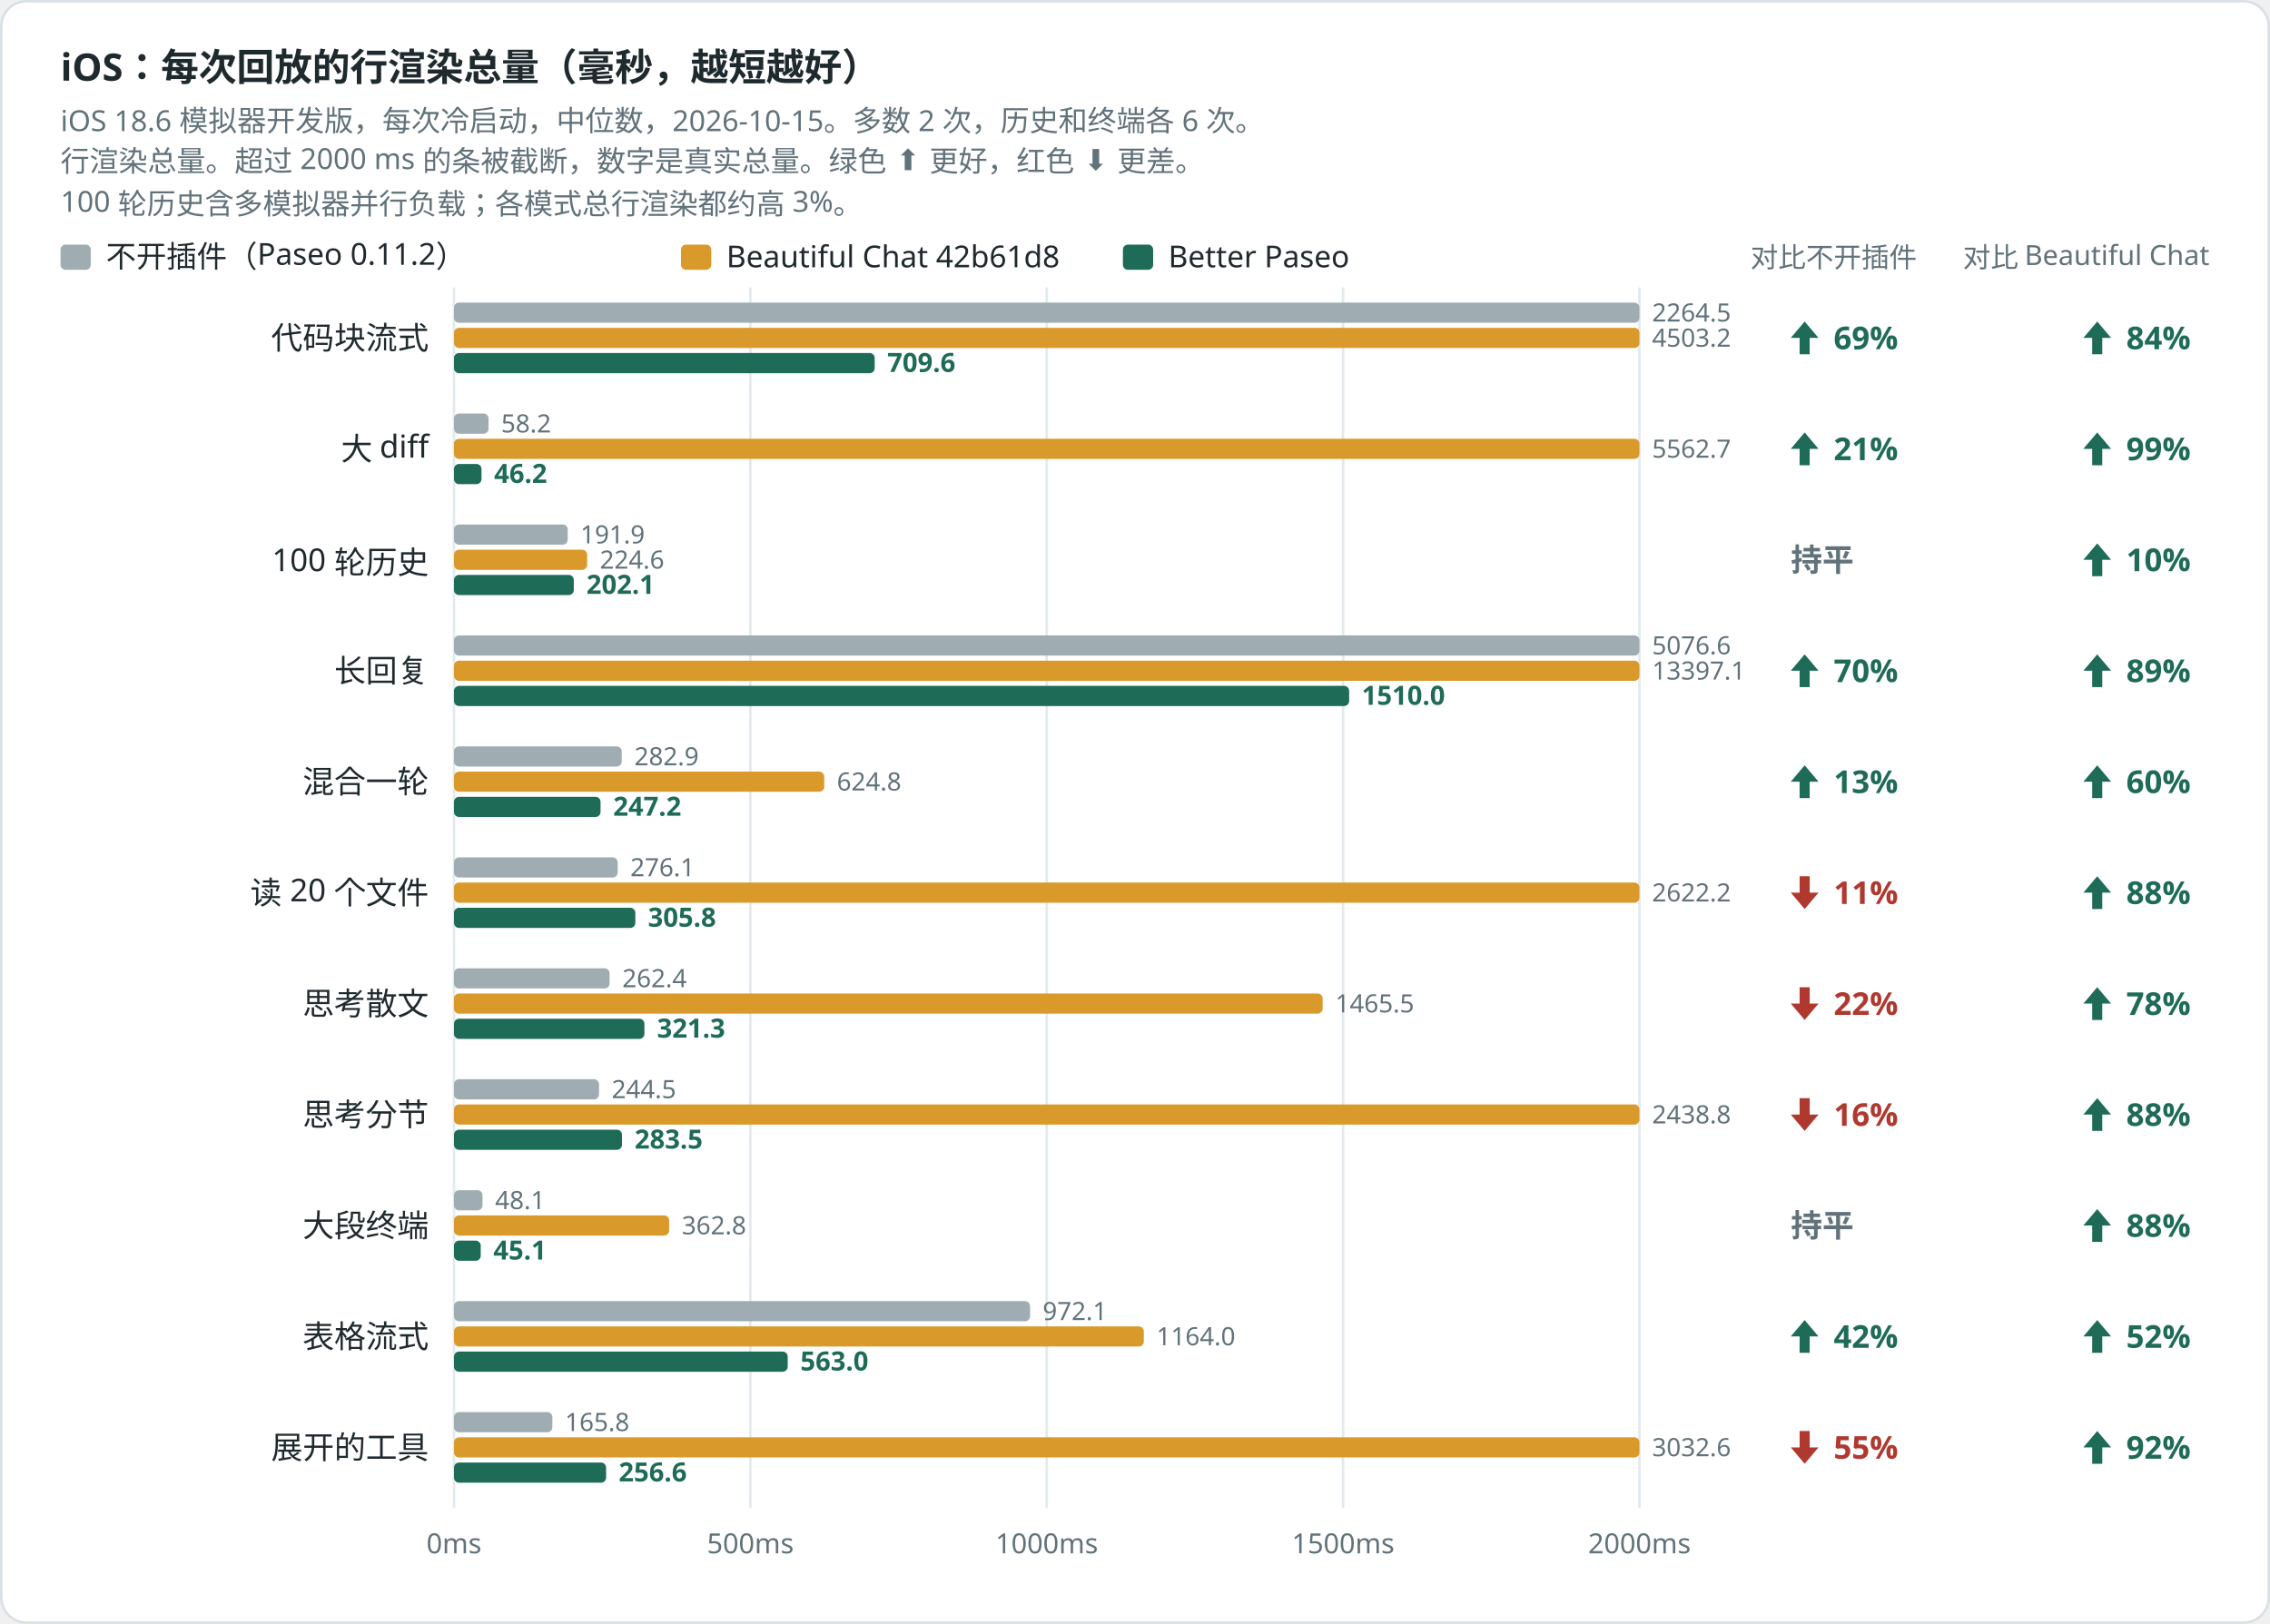
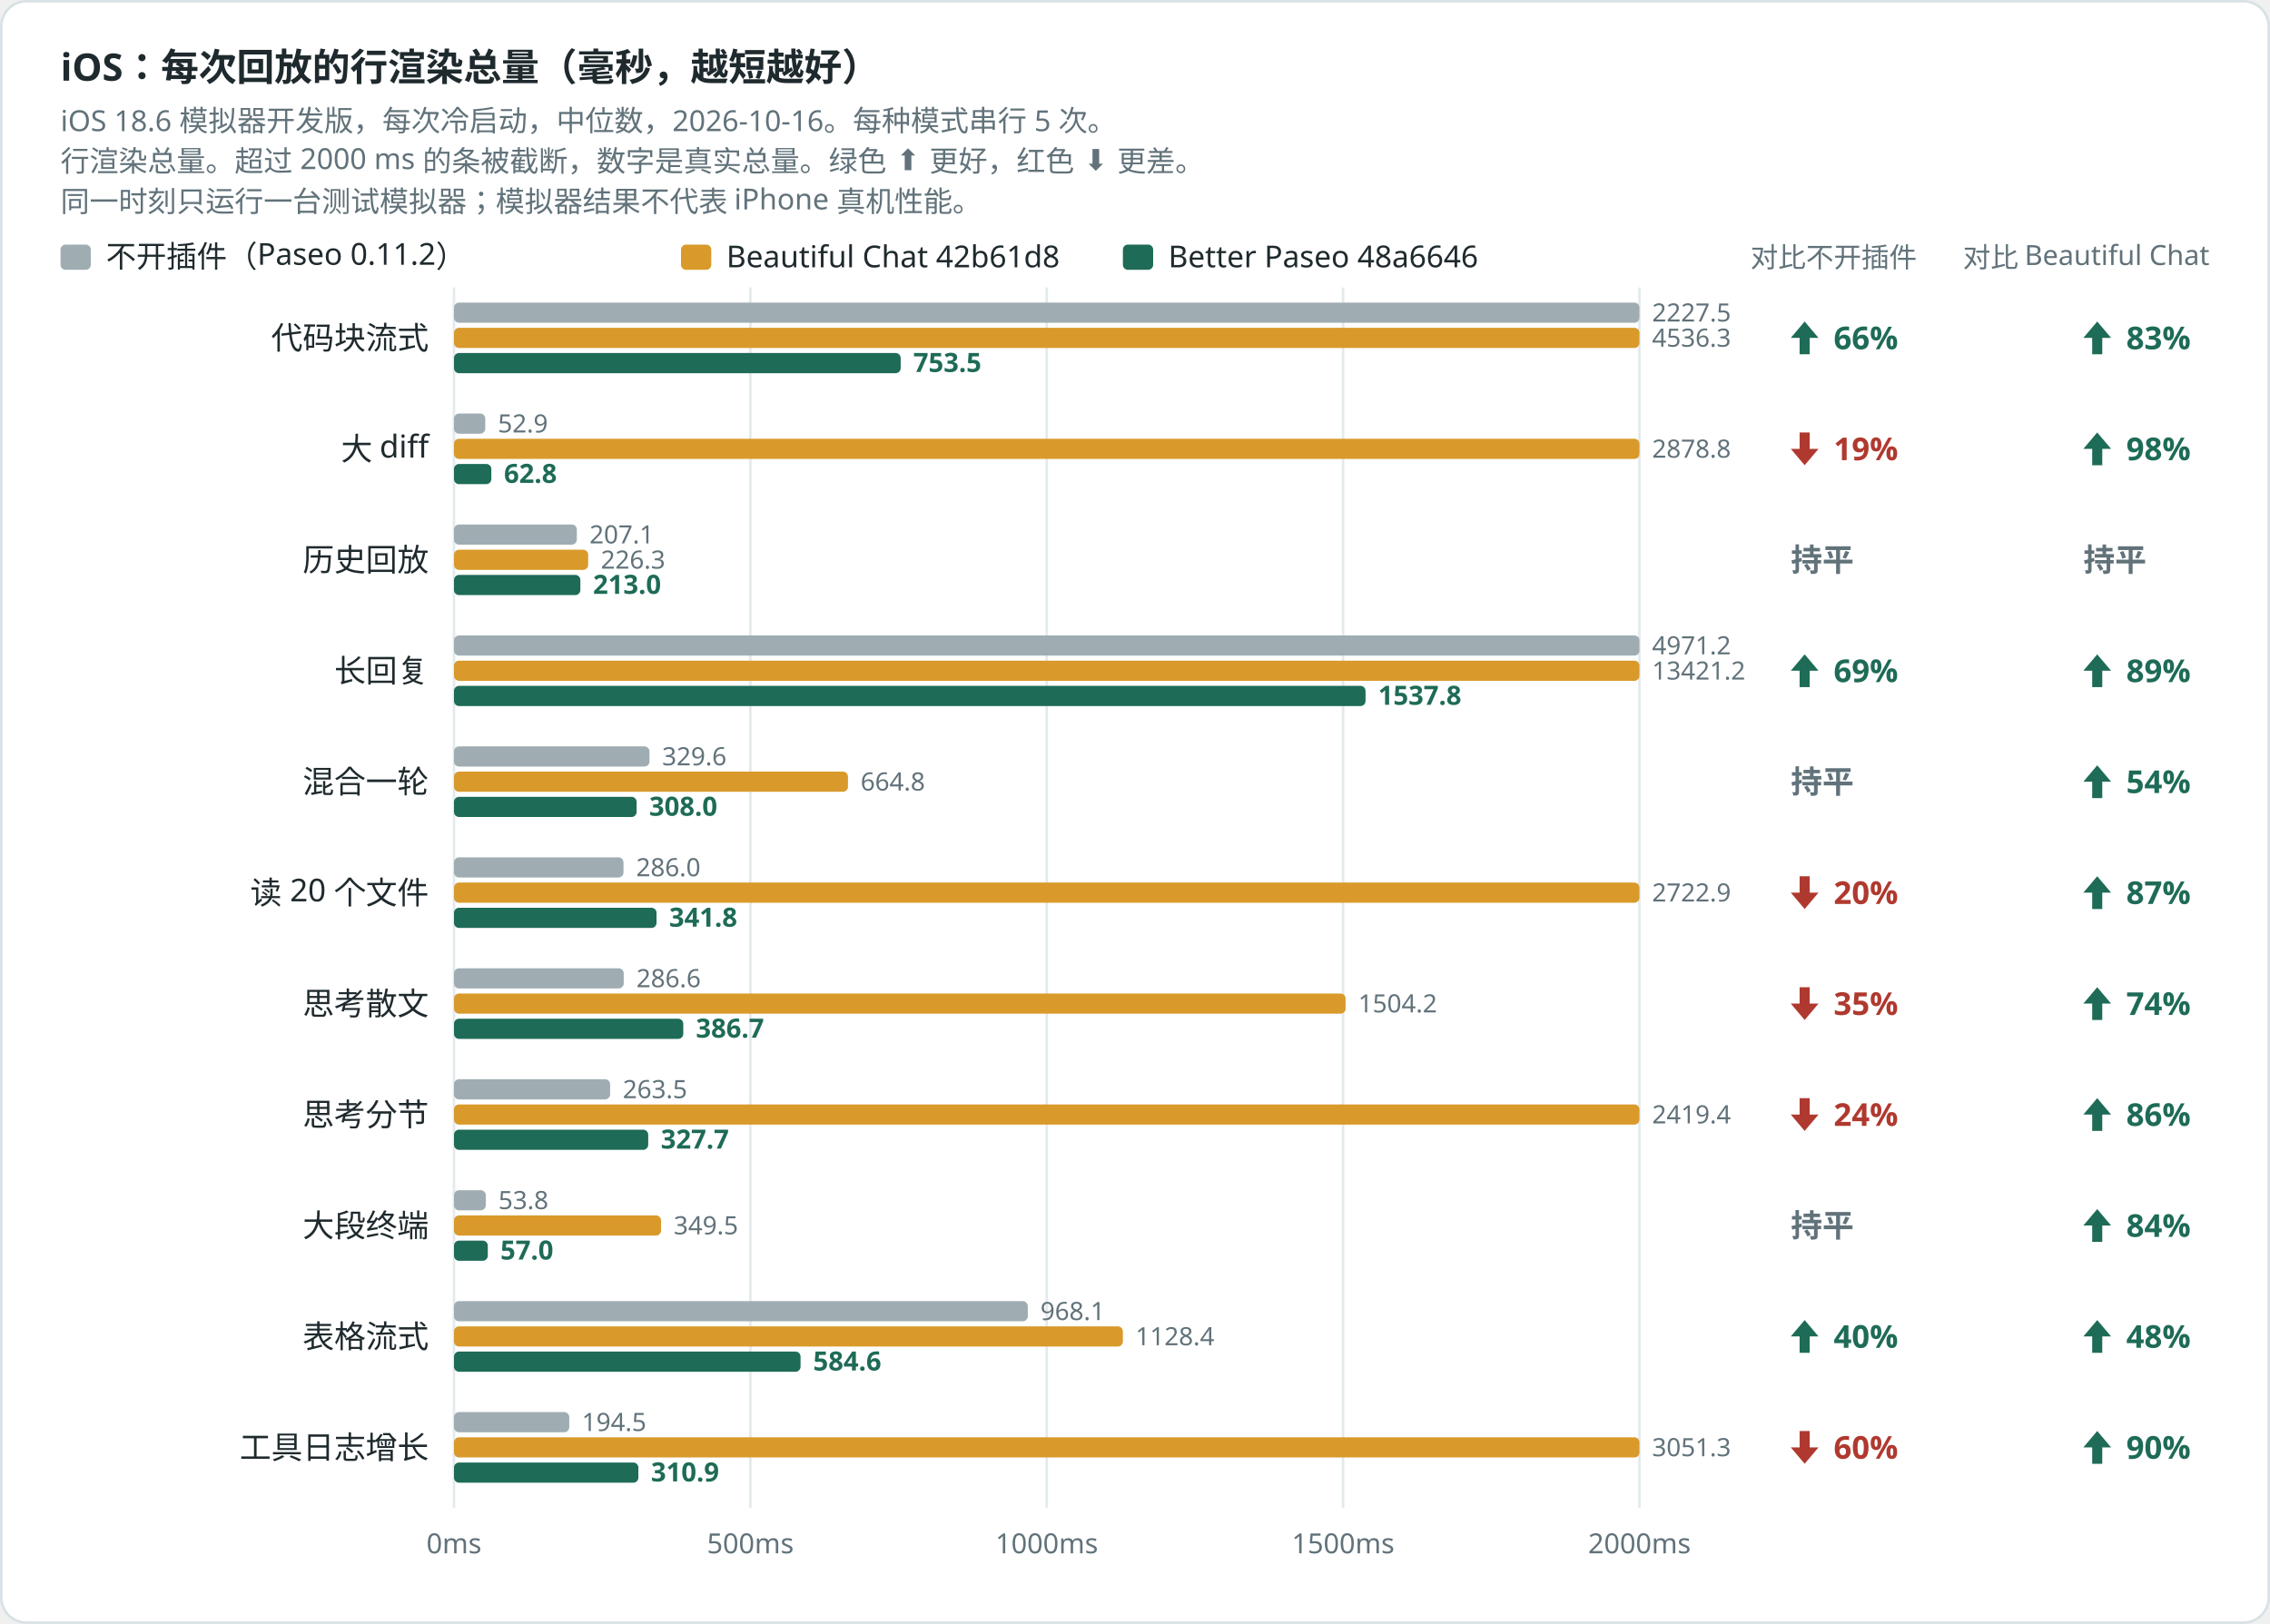
<svg xmlns="http://www.w3.org/2000/svg" viewBox="0 0 900 644" width="900" height="644" role="img">
  <rect x="0.5" y="0.5" width="899" height="643" rx="10" fill="#ffffff" stroke="#d8e1e5" />
  <text x="24.0" y="32.0" text-anchor="start" fill="#1f2a2e" font-size="15" font-weight="600" font-family="'PingFang SC', 'Hiragino Sans GB', 'Microsoft YaHei', 'Noto Sans SC', sans-serif">iOS：每次回放的行渲染总量（毫秒，越短越好）</text>
-   <text x="24.0" y="52.0" text-anchor="start" fill="#61727a" font-size="11.5" font-weight="400" font-family="'PingFang SC', 'Hiragino Sans GB', 'Microsoft YaHei', 'Noto Sans SC', sans-serif">iOS 18.6 模拟器开发版，每次冷启动，中位数，2026-10-15。多数 2 次，历史和终端各 6 次。</text>
+   <text x="24.0" y="52.0" text-anchor="start" fill="#61727a" font-size="11.5" font-weight="400" font-family="'PingFang SC', 'Hiragino Sans GB', 'Microsoft YaHei', 'Noto Sans SC', sans-serif">iOS 18.6 模拟器开发版，每次冷启动，中位数，2026-10-16。每种模式串行 5 次。</text>
  <text x="24.0" y="68.0" text-anchor="start" fill="#61727a" font-size="11.5" font-weight="400" font-family="'PingFang SC', 'Hiragino Sans GB', 'Microsoft YaHei', 'Noto Sans SC', sans-serif">行渲染总量。超过 2000 ms 的条被截断，数字是真实总量。绿色 ⬆ 更好，红色 ⬇ 更差。</text>
-   <text x="24.0" y="84.0" text-anchor="start" fill="#61727a" font-size="11.5" font-weight="400" font-family="'PingFang SC', 'Hiragino Sans GB', 'Microsoft YaHei', 'Noto Sans SC', sans-serif">100 轮历史含多模拟器并行负载；各模式总行渲染都约高 3%。</text>
+   <text x="24.0" y="84.0" text-anchor="start" fill="#61727a" font-size="11.5" font-weight="400" font-family="'PingFang SC', 'Hiragino Sans GB', 'Microsoft YaHei', 'Noto Sans SC', sans-serif">同一时刻只运行一台测试模拟器；模拟器结果不代表 iPhone 真机性能。</text>
  <rect x="24.0" y="97.0" width="12.0" height="10" rx="2" fill="#9fadb3" />
  <text x="42.0" y="106.0" text-anchor="start" fill="#1f2a2e" font-size="12" font-weight="400" font-family="'PingFang SC', 'Hiragino Sans GB', 'Microsoft YaHei', 'Noto Sans SC', sans-serif">不开插件（Paseo 0.11.2）</text>
  <rect x="270.0" y="97.0" width="12.0" height="10" rx="2" fill="#d99a2b" />
  <text x="288.0" y="106.0" text-anchor="start" fill="#1f2a2e" font-size="12" font-weight="400" font-family="'PingFang SC', 'Hiragino Sans GB', 'Microsoft YaHei', 'Noto Sans SC', sans-serif">Beautiful Chat 42b61d8</text>
  <rect x="445.2" y="97.0" width="12.0" height="10" rx="2" fill="#1e6b57" />
-   <text x="463.2" y="106.0" text-anchor="start" fill="#1f2a2e" font-size="12" font-weight="400" font-family="'PingFang SC', 'Hiragino Sans GB', 'Microsoft YaHei', 'Noto Sans SC', sans-serif">Better Paseo</text>
+   <text x="463.2" y="106.0" text-anchor="start" fill="#1f2a2e" font-size="12" font-weight="400" font-family="'PingFang SC', 'Hiragino Sans GB', 'Microsoft YaHei', 'Noto Sans SC', sans-serif">Better Paseo 48a6646</text>
  <text x="760.0" y="106.0" text-anchor="end" fill="#61727a" font-size="11" font-weight="400" font-family="'PingFang SC', 'Hiragino Sans GB', 'Microsoft YaHei', 'Noto Sans SC', sans-serif">对比不开插件</text>
  <text x="876.0" y="106.0" text-anchor="end" fill="#61727a" font-size="11" font-weight="400" font-family="'PingFang SC', 'Hiragino Sans GB', 'Microsoft YaHei', 'Noto Sans SC', sans-serif">对比 Beautiful Chat</text>
  <line x1="180.0" y1="114" x2="180.0" y2="598" stroke="#e3eaed" stroke-width="1" />
  <text x="180.0" y="616.0" text-anchor="middle" fill="#61727a" font-size="11" font-weight="400" font-family="'PingFang SC', 'Hiragino Sans GB', 'Microsoft YaHei', 'Noto Sans SC', sans-serif">0ms</text>
  <line x1="297.5" y1="114" x2="297.5" y2="598" stroke="#e3eaed" stroke-width="1" />
  <text x="297.5" y="616.0" text-anchor="middle" fill="#61727a" font-size="11" font-weight="400" font-family="'PingFang SC', 'Hiragino Sans GB', 'Microsoft YaHei', 'Noto Sans SC', sans-serif">500ms</text>
  <line x1="415.0" y1="114" x2="415.0" y2="598" stroke="#e3eaed" stroke-width="1" />
  <text x="415.0" y="616.0" text-anchor="middle" fill="#61727a" font-size="11" font-weight="400" font-family="'PingFang SC', 'Hiragino Sans GB', 'Microsoft YaHei', 'Noto Sans SC', sans-serif">1000ms</text>
  <line x1="532.5" y1="114" x2="532.5" y2="598" stroke="#e3eaed" stroke-width="1" />
  <text x="532.5" y="616.0" text-anchor="middle" fill="#61727a" font-size="11" font-weight="400" font-family="'PingFang SC', 'Hiragino Sans GB', 'Microsoft YaHei', 'Noto Sans SC', sans-serif">1500ms</text>
  <line x1="650.0" y1="114" x2="650.0" y2="598" stroke="#e3eaed" stroke-width="1" />
  <text x="650.0" y="616.0" text-anchor="middle" fill="#61727a" font-size="11" font-weight="400" font-family="'PingFang SC', 'Hiragino Sans GB', 'Microsoft YaHei', 'Noto Sans SC', sans-serif">2000ms</text>
  <text x="170.0" y="138.5" text-anchor="end" fill="#1f2a2e" font-size="12.5" font-weight="400" font-family="'PingFang SC', 'Hiragino Sans GB', 'Microsoft YaHei', 'Noto Sans SC', sans-serif">代码块流式</text>
  <rect x="180.0" y="120.0" width="470.0" height="8" rx="2" fill="#9fadb3" />
-   <text x="655.0" y="127.5" text-anchor="start" fill="#61727a" font-size="10" font-weight="400" font-family="'PingFang SC', 'Hiragino Sans GB', 'Microsoft YaHei', 'Noto Sans SC', sans-serif">2264.5</text>
+   <text x="655.0" y="127.5" text-anchor="start" fill="#61727a" font-size="10" font-weight="400" font-family="'PingFang SC', 'Hiragino Sans GB', 'Microsoft YaHei', 'Noto Sans SC', sans-serif">2227.5</text>
  <rect x="180.0" y="130.0" width="470.0" height="8" rx="2" fill="#d99a2b" />
-   <text x="655.0" y="137.5" text-anchor="start" fill="#61727a" font-size="10" font-weight="400" font-family="'PingFang SC', 'Hiragino Sans GB', 'Microsoft YaHei', 'Noto Sans SC', sans-serif">4503.2</text>
-   <rect x="180.0" y="140.0" width="166.8" height="8" rx="2" fill="#1e6b57" />
-   <text x="351.8" y="147.5" text-anchor="start" fill="#1e6b57" font-size="10.5" font-weight="600" font-family="'PingFang SC', 'Hiragino Sans GB', 'Microsoft YaHei', 'Noto Sans SC', sans-serif">709.6</text>
+   <text x="655.0" y="137.5" text-anchor="start" fill="#61727a" font-size="10" font-weight="400" font-family="'PingFang SC', 'Hiragino Sans GB', 'Microsoft YaHei', 'Noto Sans SC', sans-serif">4536.3</text>
+   <rect x="180.0" y="140.0" width="177.1" height="8" rx="2" fill="#1e6b57" />
+   <text x="362.1" y="147.5" text-anchor="start" fill="#1e6b57" font-size="10.5" font-weight="600" font-family="'PingFang SC', 'Hiragino Sans GB', 'Microsoft YaHei', 'Noto Sans SC', sans-serif">753.5</text>
  <path fill="#1e6b57" d="M715.5,127.5 L721.0,134.0 L717.5,134.0 L717.5,140.5 L713.5,140.5 L713.5,134.0 L710.0,134.0 Z" />
-   <text x="727.0" y="138.5" text-anchor="start" fill="#1e6b57" font-size="12.5" font-weight="600" font-family="'PingFang SC', 'Hiragino Sans GB', 'Microsoft YaHei', 'Noto Sans SC', sans-serif">69%</text>
+   <text x="727.0" y="138.5" text-anchor="start" fill="#1e6b57" font-size="12.5" font-weight="600" font-family="'PingFang SC', 'Hiragino Sans GB', 'Microsoft YaHei', 'Noto Sans SC', sans-serif">66%</text>
  <path fill="#1e6b57" d="M831.5,127.5 L837.0,134.0 L833.5,134.0 L833.5,140.5 L829.5,140.5 L829.5,134.0 L826.0,134.0 Z" />
-   <text x="843.0" y="138.5" text-anchor="start" fill="#1e6b57" font-size="12.5" font-weight="600" font-family="'PingFang SC', 'Hiragino Sans GB', 'Microsoft YaHei', 'Noto Sans SC', sans-serif">84%</text>
+   <text x="843.0" y="138.5" text-anchor="start" fill="#1e6b57" font-size="12.5" font-weight="600" font-family="'PingFang SC', 'Hiragino Sans GB', 'Microsoft YaHei', 'Noto Sans SC', sans-serif">83%</text>
  <text x="170.0" y="182.5" text-anchor="end" fill="#1f2a2e" font-size="12.5" font-weight="400" font-family="'PingFang SC', 'Hiragino Sans GB', 'Microsoft YaHei', 'Noto Sans SC', sans-serif">大 diff</text>
-   <rect x="180.0" y="164.0" width="13.7" height="8" rx="2" fill="#9fadb3" />
-   <text x="198.7" y="171.5" text-anchor="start" fill="#61727a" font-size="10" font-weight="400" font-family="'PingFang SC', 'Hiragino Sans GB', 'Microsoft YaHei', 'Noto Sans SC', sans-serif">58.2</text>
+   <rect x="180.0" y="164.0" width="12.4" height="8" rx="2" fill="#9fadb3" />
+   <text x="197.4" y="171.5" text-anchor="start" fill="#61727a" font-size="10" font-weight="400" font-family="'PingFang SC', 'Hiragino Sans GB', 'Microsoft YaHei', 'Noto Sans SC', sans-serif">52.9</text>
  <rect x="180.0" y="174.0" width="470.0" height="8" rx="2" fill="#d99a2b" />
-   <text x="655.0" y="181.5" text-anchor="start" fill="#61727a" font-size="10" font-weight="400" font-family="'PingFang SC', 'Hiragino Sans GB', 'Microsoft YaHei', 'Noto Sans SC', sans-serif">5562.7</text>
-   <rect x="180.0" y="184.0" width="10.9" height="8" rx="2" fill="#1e6b57" />
-   <text x="195.9" y="191.5" text-anchor="start" fill="#1e6b57" font-size="10.5" font-weight="600" font-family="'PingFang SC', 'Hiragino Sans GB', 'Microsoft YaHei', 'Noto Sans SC', sans-serif">46.2</text>
-   <path fill="#1e6b57" d="M715.5,171.5 L721.0,178.0 L717.5,178.0 L717.5,184.5 L713.5,184.5 L713.5,178.0 L710.0,178.0 Z" />
-   <text x="727.0" y="182.5" text-anchor="start" fill="#1e6b57" font-size="12.5" font-weight="600" font-family="'PingFang SC', 'Hiragino Sans GB', 'Microsoft YaHei', 'Noto Sans SC', sans-serif">21%</text>
+   <text x="655.0" y="181.5" text-anchor="start" fill="#61727a" font-size="10" font-weight="400" font-family="'PingFang SC', 'Hiragino Sans GB', 'Microsoft YaHei', 'Noto Sans SC', sans-serif">2878.8</text>
+   <rect x="180.0" y="184.0" width="14.8" height="8" rx="2" fill="#1e6b57" />
+   <text x="199.8" y="191.5" text-anchor="start" fill="#1e6b57" font-size="10.5" font-weight="600" font-family="'PingFang SC', 'Hiragino Sans GB', 'Microsoft YaHei', 'Noto Sans SC', sans-serif">62.8</text>
+   <path fill="#b0392f" d="M715.5,184.5 L721.0,178.0 L717.5,178.0 L717.5,171.5 L713.5,171.5 L713.5,178.0 L710.0,178.0 Z" />
+   <text x="727.0" y="182.5" text-anchor="start" fill="#b0392f" font-size="12.5" font-weight="600" font-family="'PingFang SC', 'Hiragino Sans GB', 'Microsoft YaHei', 'Noto Sans SC', sans-serif">19%</text>
  <path fill="#1e6b57" d="M831.5,171.5 L837.0,178.0 L833.5,178.0 L833.5,184.5 L829.5,184.5 L829.5,178.0 L826.0,178.0 Z" />
-   <text x="843.0" y="182.5" text-anchor="start" fill="#1e6b57" font-size="12.5" font-weight="600" font-family="'PingFang SC', 'Hiragino Sans GB', 'Microsoft YaHei', 'Noto Sans SC', sans-serif">99%</text>
-   <text x="170.0" y="226.5" text-anchor="end" fill="#1f2a2e" font-size="12.5" font-weight="400" font-family="'PingFang SC', 'Hiragino Sans GB', 'Microsoft YaHei', 'Noto Sans SC', sans-serif">100 轮历史</text>
-   <rect x="180.0" y="208.0" width="45.1" height="8" rx="2" fill="#9fadb3" />
-   <text x="230.1" y="215.5" text-anchor="start" fill="#61727a" font-size="10" font-weight="400" font-family="'PingFang SC', 'Hiragino Sans GB', 'Microsoft YaHei', 'Noto Sans SC', sans-serif">191.9</text>
-   <rect x="180.0" y="218.0" width="52.8" height="8" rx="2" fill="#d99a2b" />
-   <text x="237.8" y="225.5" text-anchor="start" fill="#61727a" font-size="10" font-weight="400" font-family="'PingFang SC', 'Hiragino Sans GB', 'Microsoft YaHei', 'Noto Sans SC', sans-serif">224.6</text>
-   <rect x="180.0" y="228.0" width="47.5" height="8" rx="2" fill="#1e6b57" />
-   <text x="232.5" y="235.5" text-anchor="start" fill="#1e6b57" font-size="10.5" font-weight="600" font-family="'PingFang SC', 'Hiragino Sans GB', 'Microsoft YaHei', 'Noto Sans SC', sans-serif">202.1</text>
+   <text x="843.0" y="182.5" text-anchor="start" fill="#1e6b57" font-size="12.5" font-weight="600" font-family="'PingFang SC', 'Hiragino Sans GB', 'Microsoft YaHei', 'Noto Sans SC', sans-serif">98%</text>
+   <text x="170.0" y="226.5" text-anchor="end" fill="#1f2a2e" font-size="12.5" font-weight="400" font-family="'PingFang SC', 'Hiragino Sans GB', 'Microsoft YaHei', 'Noto Sans SC', sans-serif">历史回放</text>
+   <rect x="180.0" y="208.0" width="48.7" height="8" rx="2" fill="#9fadb3" />
+   <text x="233.7" y="215.5" text-anchor="start" fill="#61727a" font-size="10" font-weight="400" font-family="'PingFang SC', 'Hiragino Sans GB', 'Microsoft YaHei', 'Noto Sans SC', sans-serif">207.1</text>
+   <rect x="180.0" y="218.0" width="53.2" height="8" rx="2" fill="#d99a2b" />
+   <text x="238.2" y="225.5" text-anchor="start" fill="#61727a" font-size="10" font-weight="400" font-family="'PingFang SC', 'Hiragino Sans GB', 'Microsoft YaHei', 'Noto Sans SC', sans-serif">226.3</text>
+   <rect x="180.0" y="228.0" width="50.1" height="8" rx="2" fill="#1e6b57" />
+   <text x="235.1" y="235.5" text-anchor="start" fill="#1e6b57" font-size="10.5" font-weight="600" font-family="'PingFang SC', 'Hiragino Sans GB', 'Microsoft YaHei', 'Noto Sans SC', sans-serif">213.0</text>
  <text x="710.0" y="226.5" text-anchor="start" fill="#61727a" font-size="12.5" font-weight="600" font-family="'PingFang SC', 'Hiragino Sans GB', 'Microsoft YaHei', 'Noto Sans SC', sans-serif">持平</text>
-   <path fill="#1e6b57" d="M831.5,215.5 L837.0,222.0 L833.5,222.0 L833.5,228.5 L829.5,228.5 L829.5,222.0 L826.0,222.0 Z" />
-   <text x="843.0" y="226.5" text-anchor="start" fill="#1e6b57" font-size="12.5" font-weight="600" font-family="'PingFang SC', 'Hiragino Sans GB', 'Microsoft YaHei', 'Noto Sans SC', sans-serif">10%</text>
+   <text x="826.0" y="226.5" text-anchor="start" fill="#61727a" font-size="12.5" font-weight="600" font-family="'PingFang SC', 'Hiragino Sans GB', 'Microsoft YaHei', 'Noto Sans SC', sans-serif">持平</text>
  <text x="170.0" y="270.5" text-anchor="end" fill="#1f2a2e" font-size="12.5" font-weight="400" font-family="'PingFang SC', 'Hiragino Sans GB', 'Microsoft YaHei', 'Noto Sans SC', sans-serif">长回复</text>
  <rect x="180.0" y="252.0" width="470.0" height="8" rx="2" fill="#9fadb3" />
-   <text x="655.0" y="259.5" text-anchor="start" fill="#61727a" font-size="10" font-weight="400" font-family="'PingFang SC', 'Hiragino Sans GB', 'Microsoft YaHei', 'Noto Sans SC', sans-serif">5076.6</text>
+   <text x="655.0" y="259.5" text-anchor="start" fill="#61727a" font-size="10" font-weight="400" font-family="'PingFang SC', 'Hiragino Sans GB', 'Microsoft YaHei', 'Noto Sans SC', sans-serif">4971.2</text>
  <rect x="180.0" y="262.0" width="470.0" height="8" rx="2" fill="#d99a2b" />
-   <text x="655.0" y="269.5" text-anchor="start" fill="#61727a" font-size="10" font-weight="400" font-family="'PingFang SC', 'Hiragino Sans GB', 'Microsoft YaHei', 'Noto Sans SC', sans-serif">13397.1</text>
-   <rect x="180.0" y="272.0" width="354.9" height="8" rx="2" fill="#1e6b57" />
-   <text x="539.9" y="279.5" text-anchor="start" fill="#1e6b57" font-size="10.5" font-weight="600" font-family="'PingFang SC', 'Hiragino Sans GB', 'Microsoft YaHei', 'Noto Sans SC', sans-serif">1510.0</text>
+   <text x="655.0" y="269.5" text-anchor="start" fill="#61727a" font-size="10" font-weight="400" font-family="'PingFang SC', 'Hiragino Sans GB', 'Microsoft YaHei', 'Noto Sans SC', sans-serif">13421.2</text>
+   <rect x="180.0" y="272.0" width="361.4" height="8" rx="2" fill="#1e6b57" />
+   <text x="546.4" y="279.5" text-anchor="start" fill="#1e6b57" font-size="10.5" font-weight="600" font-family="'PingFang SC', 'Hiragino Sans GB', 'Microsoft YaHei', 'Noto Sans SC', sans-serif">1537.8</text>
  <path fill="#1e6b57" d="M715.5,259.5 L721.0,266.0 L717.5,266.0 L717.5,272.5 L713.5,272.5 L713.5,266.0 L710.0,266.0 Z" />
-   <text x="727.0" y="270.5" text-anchor="start" fill="#1e6b57" font-size="12.5" font-weight="600" font-family="'PingFang SC', 'Hiragino Sans GB', 'Microsoft YaHei', 'Noto Sans SC', sans-serif">70%</text>
+   <text x="727.0" y="270.5" text-anchor="start" fill="#1e6b57" font-size="12.5" font-weight="600" font-family="'PingFang SC', 'Hiragino Sans GB', 'Microsoft YaHei', 'Noto Sans SC', sans-serif">69%</text>
  <path fill="#1e6b57" d="M831.5,259.5 L837.0,266.0 L833.5,266.0 L833.5,272.5 L829.5,272.5 L829.5,266.0 L826.0,266.0 Z" />
  <text x="843.0" y="270.5" text-anchor="start" fill="#1e6b57" font-size="12.5" font-weight="600" font-family="'PingFang SC', 'Hiragino Sans GB', 'Microsoft YaHei', 'Noto Sans SC', sans-serif">89%</text>
  <text x="170.0" y="314.5" text-anchor="end" fill="#1f2a2e" font-size="12.5" font-weight="400" font-family="'PingFang SC', 'Hiragino Sans GB', 'Microsoft YaHei', 'Noto Sans SC', sans-serif">混合一轮</text>
-   <rect x="180.0" y="296.0" width="66.5" height="8" rx="2" fill="#9fadb3" />
-   <text x="251.5" y="303.5" text-anchor="start" fill="#61727a" font-size="10" font-weight="400" font-family="'PingFang SC', 'Hiragino Sans GB', 'Microsoft YaHei', 'Noto Sans SC', sans-serif">282.9</text>
-   <rect x="180.0" y="306.0" width="146.8" height="8" rx="2" fill="#d99a2b" />
-   <text x="331.8" y="313.5" text-anchor="start" fill="#61727a" font-size="10" font-weight="400" font-family="'PingFang SC', 'Hiragino Sans GB', 'Microsoft YaHei', 'Noto Sans SC', sans-serif">624.8</text>
-   <rect x="180.0" y="316.0" width="58.1" height="8" rx="2" fill="#1e6b57" />
-   <text x="243.1" y="323.5" text-anchor="start" fill="#1e6b57" font-size="10.5" font-weight="600" font-family="'PingFang SC', 'Hiragino Sans GB', 'Microsoft YaHei', 'Noto Sans SC', sans-serif">247.2</text>
-   <path fill="#1e6b57" d="M715.5,303.5 L721.0,310.0 L717.5,310.0 L717.5,316.5 L713.5,316.5 L713.5,310.0 L710.0,310.0 Z" />
-   <text x="727.0" y="314.5" text-anchor="start" fill="#1e6b57" font-size="12.5" font-weight="600" font-family="'PingFang SC', 'Hiragino Sans GB', 'Microsoft YaHei', 'Noto Sans SC', sans-serif">13%</text>
+   <rect x="180.0" y="296.0" width="77.5" height="8" rx="2" fill="#9fadb3" />
+   <text x="262.5" y="303.5" text-anchor="start" fill="#61727a" font-size="10" font-weight="400" font-family="'PingFang SC', 'Hiragino Sans GB', 'Microsoft YaHei', 'Noto Sans SC', sans-serif">329.6</text>
+   <rect x="180.0" y="306.0" width="156.2" height="8" rx="2" fill="#d99a2b" />
+   <text x="341.2" y="313.5" text-anchor="start" fill="#61727a" font-size="10" font-weight="400" font-family="'PingFang SC', 'Hiragino Sans GB', 'Microsoft YaHei', 'Noto Sans SC', sans-serif">664.8</text>
+   <rect x="180.0" y="316.0" width="72.4" height="8" rx="2" fill="#1e6b57" />
+   <text x="257.4" y="323.5" text-anchor="start" fill="#1e6b57" font-size="10.5" font-weight="600" font-family="'PingFang SC', 'Hiragino Sans GB', 'Microsoft YaHei', 'Noto Sans SC', sans-serif">308.0</text>
+   <text x="710.0" y="314.5" text-anchor="start" fill="#61727a" font-size="12.5" font-weight="600" font-family="'PingFang SC', 'Hiragino Sans GB', 'Microsoft YaHei', 'Noto Sans SC', sans-serif">持平</text>
  <path fill="#1e6b57" d="M831.5,303.5 L837.0,310.0 L833.5,310.0 L833.5,316.5 L829.5,316.5 L829.5,310.0 L826.0,310.0 Z" />
-   <text x="843.0" y="314.5" text-anchor="start" fill="#1e6b57" font-size="12.5" font-weight="600" font-family="'PingFang SC', 'Hiragino Sans GB', 'Microsoft YaHei', 'Noto Sans SC', sans-serif">60%</text>
+   <text x="843.0" y="314.5" text-anchor="start" fill="#1e6b57" font-size="12.5" font-weight="600" font-family="'PingFang SC', 'Hiragino Sans GB', 'Microsoft YaHei', 'Noto Sans SC', sans-serif">54%</text>
  <text x="170.0" y="358.5" text-anchor="end" fill="#1f2a2e" font-size="12.5" font-weight="400" font-family="'PingFang SC', 'Hiragino Sans GB', 'Microsoft YaHei', 'Noto Sans SC', sans-serif">读 20 个文件</text>
-   <rect x="180.0" y="340.0" width="64.9" height="8" rx="2" fill="#9fadb3" />
-   <text x="249.9" y="347.5" text-anchor="start" fill="#61727a" font-size="10" font-weight="400" font-family="'PingFang SC', 'Hiragino Sans GB', 'Microsoft YaHei', 'Noto Sans SC', sans-serif">276.1</text>
+   <rect x="180.0" y="340.0" width="67.2" height="8" rx="2" fill="#9fadb3" />
+   <text x="252.2" y="347.5" text-anchor="start" fill="#61727a" font-size="10" font-weight="400" font-family="'PingFang SC', 'Hiragino Sans GB', 'Microsoft YaHei', 'Noto Sans SC', sans-serif">286.0</text>
  <rect x="180.0" y="350.0" width="470.0" height="8" rx="2" fill="#d99a2b" />
-   <text x="655.0" y="357.5" text-anchor="start" fill="#61727a" font-size="10" font-weight="400" font-family="'PingFang SC', 'Hiragino Sans GB', 'Microsoft YaHei', 'Noto Sans SC', sans-serif">2622.2</text>
-   <rect x="180.0" y="360.0" width="71.9" height="8" rx="2" fill="#1e6b57" />
-   <text x="256.9" y="367.5" text-anchor="start" fill="#1e6b57" font-size="10.5" font-weight="600" font-family="'PingFang SC', 'Hiragino Sans GB', 'Microsoft YaHei', 'Noto Sans SC', sans-serif">305.8</text>
+   <text x="655.0" y="357.5" text-anchor="start" fill="#61727a" font-size="10" font-weight="400" font-family="'PingFang SC', 'Hiragino Sans GB', 'Microsoft YaHei', 'Noto Sans SC', sans-serif">2722.9</text>
+   <rect x="180.0" y="360.0" width="80.3" height="8" rx="2" fill="#1e6b57" />
+   <text x="265.3" y="367.5" text-anchor="start" fill="#1e6b57" font-size="10.5" font-weight="600" font-family="'PingFang SC', 'Hiragino Sans GB', 'Microsoft YaHei', 'Noto Sans SC', sans-serif">341.8</text>
  <path fill="#b0392f" d="M715.5,360.5 L721.0,354.0 L717.5,354.0 L717.5,347.5 L713.5,347.5 L713.5,354.0 L710.0,354.0 Z" />
-   <text x="727.0" y="358.5" text-anchor="start" fill="#b0392f" font-size="12.5" font-weight="600" font-family="'PingFang SC', 'Hiragino Sans GB', 'Microsoft YaHei', 'Noto Sans SC', sans-serif">11%</text>
+   <text x="727.0" y="358.5" text-anchor="start" fill="#b0392f" font-size="12.5" font-weight="600" font-family="'PingFang SC', 'Hiragino Sans GB', 'Microsoft YaHei', 'Noto Sans SC', sans-serif">20%</text>
  <path fill="#1e6b57" d="M831.5,347.5 L837.0,354.0 L833.5,354.0 L833.5,360.5 L829.5,360.5 L829.5,354.0 L826.0,354.0 Z" />
-   <text x="843.0" y="358.5" text-anchor="start" fill="#1e6b57" font-size="12.5" font-weight="600" font-family="'PingFang SC', 'Hiragino Sans GB', 'Microsoft YaHei', 'Noto Sans SC', sans-serif">88%</text>
+   <text x="843.0" y="358.5" text-anchor="start" fill="#1e6b57" font-size="12.5" font-weight="600" font-family="'PingFang SC', 'Hiragino Sans GB', 'Microsoft YaHei', 'Noto Sans SC', sans-serif">87%</text>
  <text x="170.0" y="402.5" text-anchor="end" fill="#1f2a2e" font-size="12.5" font-weight="400" font-family="'PingFang SC', 'Hiragino Sans GB', 'Microsoft YaHei', 'Noto Sans SC', sans-serif">思考散文</text>
-   <rect x="180.0" y="384.0" width="61.7" height="8" rx="2" fill="#9fadb3" />
-   <text x="246.7" y="391.5" text-anchor="start" fill="#61727a" font-size="10" font-weight="400" font-family="'PingFang SC', 'Hiragino Sans GB', 'Microsoft YaHei', 'Noto Sans SC', sans-serif">262.4</text>
-   <rect x="180.0" y="394.0" width="344.4" height="8" rx="2" fill="#d99a2b" />
-   <text x="529.4" y="401.5" text-anchor="start" fill="#61727a" font-size="10" font-weight="400" font-family="'PingFang SC', 'Hiragino Sans GB', 'Microsoft YaHei', 'Noto Sans SC', sans-serif">1465.5</text>
-   <rect x="180.0" y="404.0" width="75.5" height="8" rx="2" fill="#1e6b57" />
-   <text x="260.5" y="411.5" text-anchor="start" fill="#1e6b57" font-size="10.5" font-weight="600" font-family="'PingFang SC', 'Hiragino Sans GB', 'Microsoft YaHei', 'Noto Sans SC', sans-serif">321.3</text>
+   <rect x="180.0" y="384.0" width="67.3" height="8" rx="2" fill="#9fadb3" />
+   <text x="252.3" y="391.5" text-anchor="start" fill="#61727a" font-size="10" font-weight="400" font-family="'PingFang SC', 'Hiragino Sans GB', 'Microsoft YaHei', 'Noto Sans SC', sans-serif">286.6</text>
+   <rect x="180.0" y="394.0" width="353.5" height="8" rx="2" fill="#d99a2b" />
+   <text x="538.5" y="401.5" text-anchor="start" fill="#61727a" font-size="10" font-weight="400" font-family="'PingFang SC', 'Hiragino Sans GB', 'Microsoft YaHei', 'Noto Sans SC', sans-serif">1504.2</text>
+   <rect x="180.0" y="404.0" width="90.9" height="8" rx="2" fill="#1e6b57" />
+   <text x="275.9" y="411.5" text-anchor="start" fill="#1e6b57" font-size="10.5" font-weight="600" font-family="'PingFang SC', 'Hiragino Sans GB', 'Microsoft YaHei', 'Noto Sans SC', sans-serif">386.7</text>
  <path fill="#b0392f" d="M715.5,404.5 L721.0,398.0 L717.5,398.0 L717.5,391.5 L713.5,391.5 L713.5,398.0 L710.0,398.0 Z" />
-   <text x="727.0" y="402.5" text-anchor="start" fill="#b0392f" font-size="12.5" font-weight="600" font-family="'PingFang SC', 'Hiragino Sans GB', 'Microsoft YaHei', 'Noto Sans SC', sans-serif">22%</text>
+   <text x="727.0" y="402.5" text-anchor="start" fill="#b0392f" font-size="12.5" font-weight="600" font-family="'PingFang SC', 'Hiragino Sans GB', 'Microsoft YaHei', 'Noto Sans SC', sans-serif">35%</text>
  <path fill="#1e6b57" d="M831.5,391.5 L837.0,398.0 L833.5,398.0 L833.5,404.5 L829.5,404.5 L829.5,398.0 L826.0,398.0 Z" />
-   <text x="843.0" y="402.5" text-anchor="start" fill="#1e6b57" font-size="12.5" font-weight="600" font-family="'PingFang SC', 'Hiragino Sans GB', 'Microsoft YaHei', 'Noto Sans SC', sans-serif">78%</text>
+   <text x="843.0" y="402.5" text-anchor="start" fill="#1e6b57" font-size="12.5" font-weight="600" font-family="'PingFang SC', 'Hiragino Sans GB', 'Microsoft YaHei', 'Noto Sans SC', sans-serif">74%</text>
  <text x="170.0" y="446.5" text-anchor="end" fill="#1f2a2e" font-size="12.5" font-weight="400" font-family="'PingFang SC', 'Hiragino Sans GB', 'Microsoft YaHei', 'Noto Sans SC', sans-serif">思考分节</text>
-   <rect x="180.0" y="428.0" width="57.5" height="8" rx="2" fill="#9fadb3" />
-   <text x="242.5" y="435.5" text-anchor="start" fill="#61727a" font-size="10" font-weight="400" font-family="'PingFang SC', 'Hiragino Sans GB', 'Microsoft YaHei', 'Noto Sans SC', sans-serif">244.5</text>
+   <rect x="180.0" y="428.0" width="61.9" height="8" rx="2" fill="#9fadb3" />
+   <text x="246.9" y="435.5" text-anchor="start" fill="#61727a" font-size="10" font-weight="400" font-family="'PingFang SC', 'Hiragino Sans GB', 'Microsoft YaHei', 'Noto Sans SC', sans-serif">263.5</text>
  <rect x="180.0" y="438.0" width="470.0" height="8" rx="2" fill="#d99a2b" />
-   <text x="655.0" y="445.5" text-anchor="start" fill="#61727a" font-size="10" font-weight="400" font-family="'PingFang SC', 'Hiragino Sans GB', 'Microsoft YaHei', 'Noto Sans SC', sans-serif">2438.8</text>
-   <rect x="180.0" y="448.0" width="66.6" height="8" rx="2" fill="#1e6b57" />
-   <text x="251.6" y="455.5" text-anchor="start" fill="#1e6b57" font-size="10.5" font-weight="600" font-family="'PingFang SC', 'Hiragino Sans GB', 'Microsoft YaHei', 'Noto Sans SC', sans-serif">283.5</text>
+   <text x="655.0" y="445.5" text-anchor="start" fill="#61727a" font-size="10" font-weight="400" font-family="'PingFang SC', 'Hiragino Sans GB', 'Microsoft YaHei', 'Noto Sans SC', sans-serif">2419.4</text>
+   <rect x="180.0" y="448.0" width="77.0" height="8" rx="2" fill="#1e6b57" />
+   <text x="262.0" y="455.5" text-anchor="start" fill="#1e6b57" font-size="10.5" font-weight="600" font-family="'PingFang SC', 'Hiragino Sans GB', 'Microsoft YaHei', 'Noto Sans SC', sans-serif">327.7</text>
  <path fill="#b0392f" d="M715.5,448.5 L721.0,442.0 L717.5,442.0 L717.5,435.5 L713.5,435.5 L713.5,442.0 L710.0,442.0 Z" />
-   <text x="727.0" y="446.5" text-anchor="start" fill="#b0392f" font-size="12.5" font-weight="600" font-family="'PingFang SC', 'Hiragino Sans GB', 'Microsoft YaHei', 'Noto Sans SC', sans-serif">16%</text>
+   <text x="727.0" y="446.5" text-anchor="start" fill="#b0392f" font-size="12.5" font-weight="600" font-family="'PingFang SC', 'Hiragino Sans GB', 'Microsoft YaHei', 'Noto Sans SC', sans-serif">24%</text>
  <path fill="#1e6b57" d="M831.5,435.5 L837.0,442.0 L833.5,442.0 L833.5,448.5 L829.5,448.5 L829.5,442.0 L826.0,442.0 Z" />
-   <text x="843.0" y="446.5" text-anchor="start" fill="#1e6b57" font-size="12.5" font-weight="600" font-family="'PingFang SC', 'Hiragino Sans GB', 'Microsoft YaHei', 'Noto Sans SC', sans-serif">88%</text>
+   <text x="843.0" y="446.5" text-anchor="start" fill="#1e6b57" font-size="12.5" font-weight="600" font-family="'PingFang SC', 'Hiragino Sans GB', 'Microsoft YaHei', 'Noto Sans SC', sans-serif">86%</text>
  <text x="170.0" y="490.5" text-anchor="end" fill="#1f2a2e" font-size="12.5" font-weight="400" font-family="'PingFang SC', 'Hiragino Sans GB', 'Microsoft YaHei', 'Noto Sans SC', sans-serif">大段终端</text>
-   <rect x="180.0" y="472.0" width="11.3" height="8" rx="2" fill="#9fadb3" />
-   <text x="196.3" y="479.5" text-anchor="start" fill="#61727a" font-size="10" font-weight="400" font-family="'PingFang SC', 'Hiragino Sans GB', 'Microsoft YaHei', 'Noto Sans SC', sans-serif">48.1</text>
-   <rect x="180.0" y="482.0" width="85.3" height="8" rx="2" fill="#d99a2b" />
-   <text x="270.3" y="489.5" text-anchor="start" fill="#61727a" font-size="10" font-weight="400" font-family="'PingFang SC', 'Hiragino Sans GB', 'Microsoft YaHei', 'Noto Sans SC', sans-serif">362.8</text>
-   <rect x="180.0" y="492.0" width="10.6" height="8" rx="2" fill="#1e6b57" />
-   <text x="195.6" y="499.5" text-anchor="start" fill="#1e6b57" font-size="10.5" font-weight="600" font-family="'PingFang SC', 'Hiragino Sans GB', 'Microsoft YaHei', 'Noto Sans SC', sans-serif">45.1</text>
+   <rect x="180.0" y="472.0" width="12.6" height="8" rx="2" fill="#9fadb3" />
+   <text x="197.6" y="479.5" text-anchor="start" fill="#61727a" font-size="10" font-weight="400" font-family="'PingFang SC', 'Hiragino Sans GB', 'Microsoft YaHei', 'Noto Sans SC', sans-serif">53.8</text>
+   <rect x="180.0" y="482.0" width="82.1" height="8" rx="2" fill="#d99a2b" />
+   <text x="267.1" y="489.5" text-anchor="start" fill="#61727a" font-size="10" font-weight="400" font-family="'PingFang SC', 'Hiragino Sans GB', 'Microsoft YaHei', 'Noto Sans SC', sans-serif">349.5</text>
+   <rect x="180.0" y="492.0" width="13.4" height="8" rx="2" fill="#1e6b57" />
+   <text x="198.4" y="499.5" text-anchor="start" fill="#1e6b57" font-size="10.5" font-weight="600" font-family="'PingFang SC', 'Hiragino Sans GB', 'Microsoft YaHei', 'Noto Sans SC', sans-serif">57.0</text>
  <text x="710.0" y="490.5" text-anchor="start" fill="#61727a" font-size="12.5" font-weight="600" font-family="'PingFang SC', 'Hiragino Sans GB', 'Microsoft YaHei', 'Noto Sans SC', sans-serif">持平</text>
  <path fill="#1e6b57" d="M831.5,479.5 L837.0,486.0 L833.5,486.0 L833.5,492.5 L829.5,492.5 L829.5,486.0 L826.0,486.0 Z" />
-   <text x="843.0" y="490.5" text-anchor="start" fill="#1e6b57" font-size="12.5" font-weight="600" font-family="'PingFang SC', 'Hiragino Sans GB', 'Microsoft YaHei', 'Noto Sans SC', sans-serif">88%</text>
+   <text x="843.0" y="490.5" text-anchor="start" fill="#1e6b57" font-size="12.5" font-weight="600" font-family="'PingFang SC', 'Hiragino Sans GB', 'Microsoft YaHei', 'Noto Sans SC', sans-serif">84%</text>
  <text x="170.0" y="534.5" text-anchor="end" fill="#1f2a2e" font-size="12.5" font-weight="400" font-family="'PingFang SC', 'Hiragino Sans GB', 'Microsoft YaHei', 'Noto Sans SC', sans-serif">表格流式</text>
-   <rect x="180.0" y="516.0" width="228.4" height="8" rx="2" fill="#9fadb3" />
-   <text x="413.4" y="523.5" text-anchor="start" fill="#61727a" font-size="10" font-weight="400" font-family="'PingFang SC', 'Hiragino Sans GB', 'Microsoft YaHei', 'Noto Sans SC', sans-serif">972.1</text>
-   <rect x="180.0" y="526.0" width="273.5" height="8" rx="2" fill="#d99a2b" />
-   <text x="458.5" y="533.5" text-anchor="start" fill="#61727a" font-size="10" font-weight="400" font-family="'PingFang SC', 'Hiragino Sans GB', 'Microsoft YaHei', 'Noto Sans SC', sans-serif">1164.0</text>
-   <rect x="180.0" y="536.0" width="132.3" height="8" rx="2" fill="#1e6b57" />
-   <text x="317.3" y="543.5" text-anchor="start" fill="#1e6b57" font-size="10.5" font-weight="600" font-family="'PingFang SC', 'Hiragino Sans GB', 'Microsoft YaHei', 'Noto Sans SC', sans-serif">563.0</text>
+   <rect x="180.0" y="516.0" width="227.5" height="8" rx="2" fill="#9fadb3" />
+   <text x="412.5" y="523.5" text-anchor="start" fill="#61727a" font-size="10" font-weight="400" font-family="'PingFang SC', 'Hiragino Sans GB', 'Microsoft YaHei', 'Noto Sans SC', sans-serif">968.1</text>
+   <rect x="180.0" y="526.0" width="265.2" height="8" rx="2" fill="#d99a2b" />
+   <text x="450.2" y="533.5" text-anchor="start" fill="#61727a" font-size="10" font-weight="400" font-family="'PingFang SC', 'Hiragino Sans GB', 'Microsoft YaHei', 'Noto Sans SC', sans-serif">1128.4</text>
+   <rect x="180.0" y="536.0" width="137.4" height="8" rx="2" fill="#1e6b57" />
+   <text x="322.4" y="543.5" text-anchor="start" fill="#1e6b57" font-size="10.5" font-weight="600" font-family="'PingFang SC', 'Hiragino Sans GB', 'Microsoft YaHei', 'Noto Sans SC', sans-serif">584.6</text>
  <path fill="#1e6b57" d="M715.5,523.5 L721.0,530.0 L717.5,530.0 L717.5,536.5 L713.5,536.5 L713.5,530.0 L710.0,530.0 Z" />
-   <text x="727.0" y="534.5" text-anchor="start" fill="#1e6b57" font-size="12.5" font-weight="600" font-family="'PingFang SC', 'Hiragino Sans GB', 'Microsoft YaHei', 'Noto Sans SC', sans-serif">42%</text>
+   <text x="727.0" y="534.5" text-anchor="start" fill="#1e6b57" font-size="12.5" font-weight="600" font-family="'PingFang SC', 'Hiragino Sans GB', 'Microsoft YaHei', 'Noto Sans SC', sans-serif">40%</text>
  <path fill="#1e6b57" d="M831.5,523.5 L837.0,530.0 L833.5,530.0 L833.5,536.5 L829.5,536.5 L829.5,530.0 L826.0,530.0 Z" />
-   <text x="843.0" y="534.5" text-anchor="start" fill="#1e6b57" font-size="12.5" font-weight="600" font-family="'PingFang SC', 'Hiragino Sans GB', 'Microsoft YaHei', 'Noto Sans SC', sans-serif">52%</text>
-   <text x="170.0" y="578.5" text-anchor="end" fill="#1f2a2e" font-size="12.5" font-weight="400" font-family="'PingFang SC', 'Hiragino Sans GB', 'Microsoft YaHei', 'Noto Sans SC', sans-serif">展开的工具</text>
-   <rect x="180.0" y="560.0" width="39.0" height="8" rx="2" fill="#9fadb3" />
-   <text x="224.0" y="567.5" text-anchor="start" fill="#61727a" font-size="10" font-weight="400" font-family="'PingFang SC', 'Hiragino Sans GB', 'Microsoft YaHei', 'Noto Sans SC', sans-serif">165.8</text>
+   <text x="843.0" y="534.5" text-anchor="start" fill="#1e6b57" font-size="12.5" font-weight="600" font-family="'PingFang SC', 'Hiragino Sans GB', 'Microsoft YaHei', 'Noto Sans SC', sans-serif">48%</text>
+   <text x="170.0" y="578.5" text-anchor="end" fill="#1f2a2e" font-size="12.5" font-weight="400" font-family="'PingFang SC', 'Hiragino Sans GB', 'Microsoft YaHei', 'Noto Sans SC', sans-serif">工具日志增长</text>
+   <rect x="180.0" y="560.0" width="45.7" height="8" rx="2" fill="#9fadb3" />
+   <text x="230.7" y="567.5" text-anchor="start" fill="#61727a" font-size="10" font-weight="400" font-family="'PingFang SC', 'Hiragino Sans GB', 'Microsoft YaHei', 'Noto Sans SC', sans-serif">194.5</text>
  <rect x="180.0" y="570.0" width="470.0" height="8" rx="2" fill="#d99a2b" />
-   <text x="655.0" y="577.5" text-anchor="start" fill="#61727a" font-size="10" font-weight="400" font-family="'PingFang SC', 'Hiragino Sans GB', 'Microsoft YaHei', 'Noto Sans SC', sans-serif">3032.6</text>
-   <rect x="180.0" y="580.0" width="60.3" height="8" rx="2" fill="#1e6b57" />
-   <text x="245.3" y="587.5" text-anchor="start" fill="#1e6b57" font-size="10.5" font-weight="600" font-family="'PingFang SC', 'Hiragino Sans GB', 'Microsoft YaHei', 'Noto Sans SC', sans-serif">256.6</text>
+   <text x="655.0" y="577.5" text-anchor="start" fill="#61727a" font-size="10" font-weight="400" font-family="'PingFang SC', 'Hiragino Sans GB', 'Microsoft YaHei', 'Noto Sans SC', sans-serif">3051.3</text>
+   <rect x="180.0" y="580.0" width="73.1" height="8" rx="2" fill="#1e6b57" />
+   <text x="258.1" y="587.5" text-anchor="start" fill="#1e6b57" font-size="10.5" font-weight="600" font-family="'PingFang SC', 'Hiragino Sans GB', 'Microsoft YaHei', 'Noto Sans SC', sans-serif">310.9</text>
  <path fill="#b0392f" d="M715.5,580.5 L721.0,574.0 L717.5,574.0 L717.5,567.5 L713.5,567.5 L713.5,574.0 L710.0,574.0 Z" />
-   <text x="727.0" y="578.5" text-anchor="start" fill="#b0392f" font-size="12.5" font-weight="600" font-family="'PingFang SC', 'Hiragino Sans GB', 'Microsoft YaHei', 'Noto Sans SC', sans-serif">55%</text>
+   <text x="727.0" y="578.5" text-anchor="start" fill="#b0392f" font-size="12.5" font-weight="600" font-family="'PingFang SC', 'Hiragino Sans GB', 'Microsoft YaHei', 'Noto Sans SC', sans-serif">60%</text>
  <path fill="#1e6b57" d="M831.5,567.5 L837.0,574.0 L833.5,574.0 L833.5,580.5 L829.5,580.5 L829.5,574.0 L826.0,574.0 Z" />
-   <text x="843.0" y="578.5" text-anchor="start" fill="#1e6b57" font-size="12.5" font-weight="600" font-family="'PingFang SC', 'Hiragino Sans GB', 'Microsoft YaHei', 'Noto Sans SC', sans-serif">92%</text>
+   <text x="843.0" y="578.5" text-anchor="start" fill="#1e6b57" font-size="12.5" font-weight="600" font-family="'PingFang SC', 'Hiragino Sans GB', 'Microsoft YaHei', 'Noto Sans SC', sans-serif">90%</text>
</svg>
